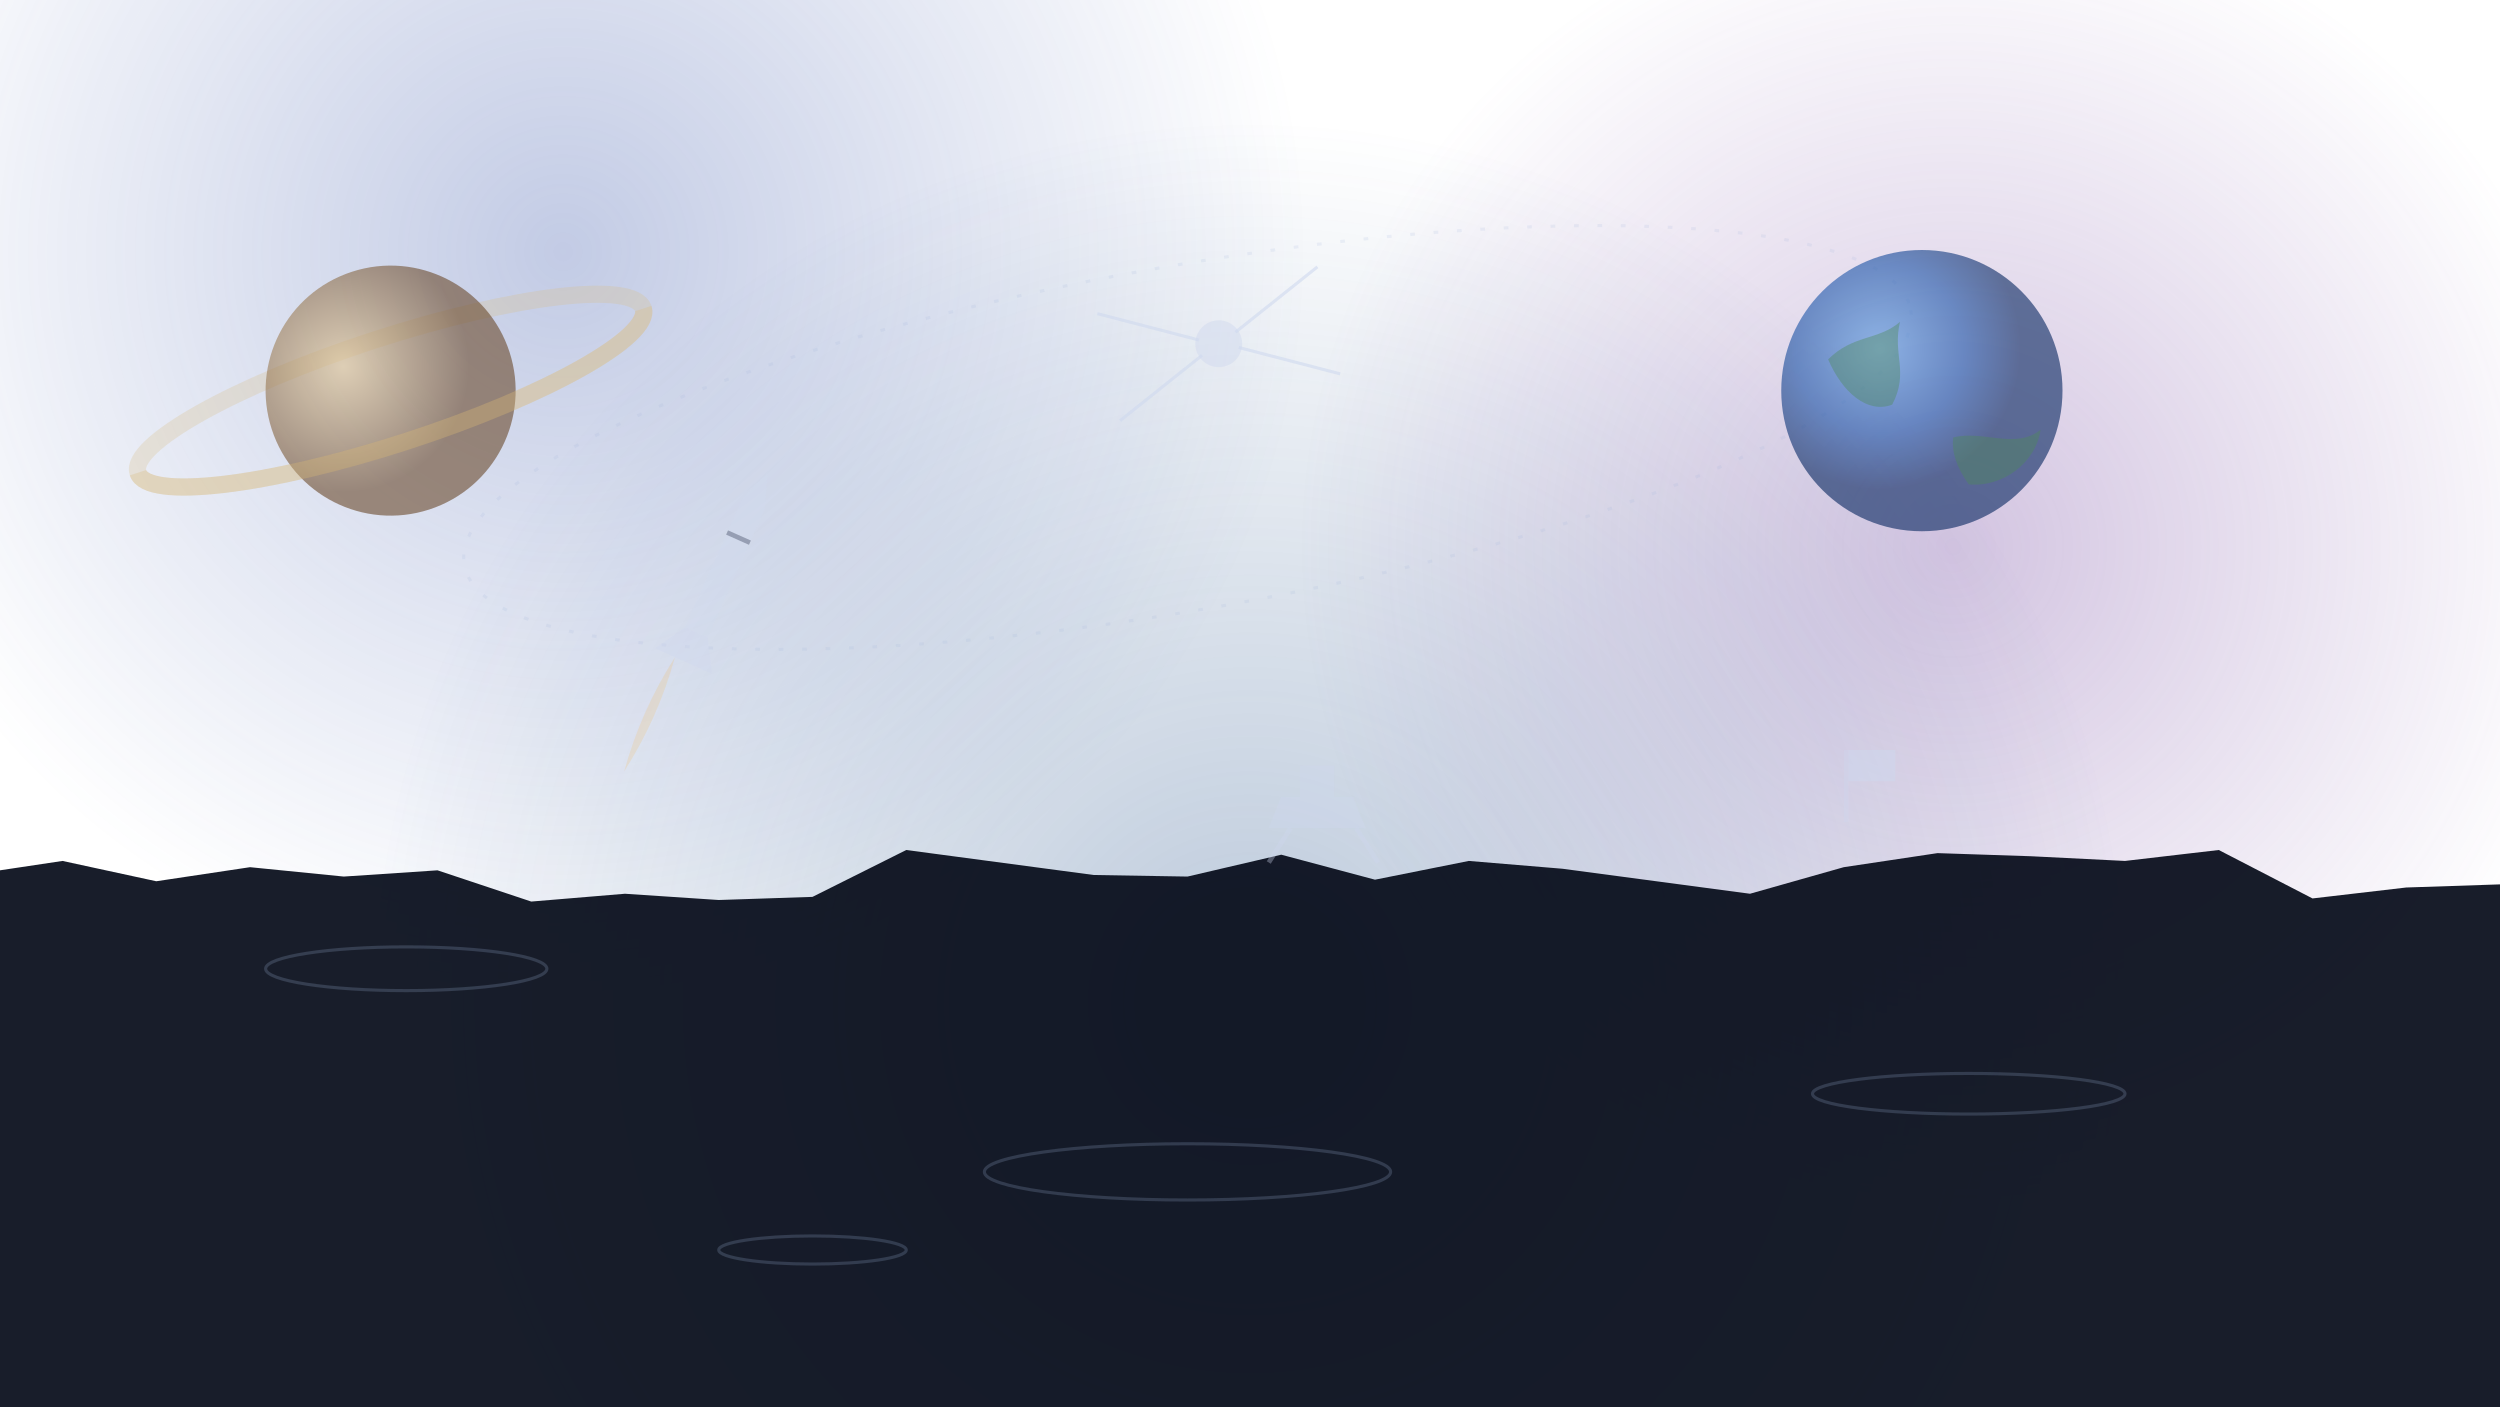
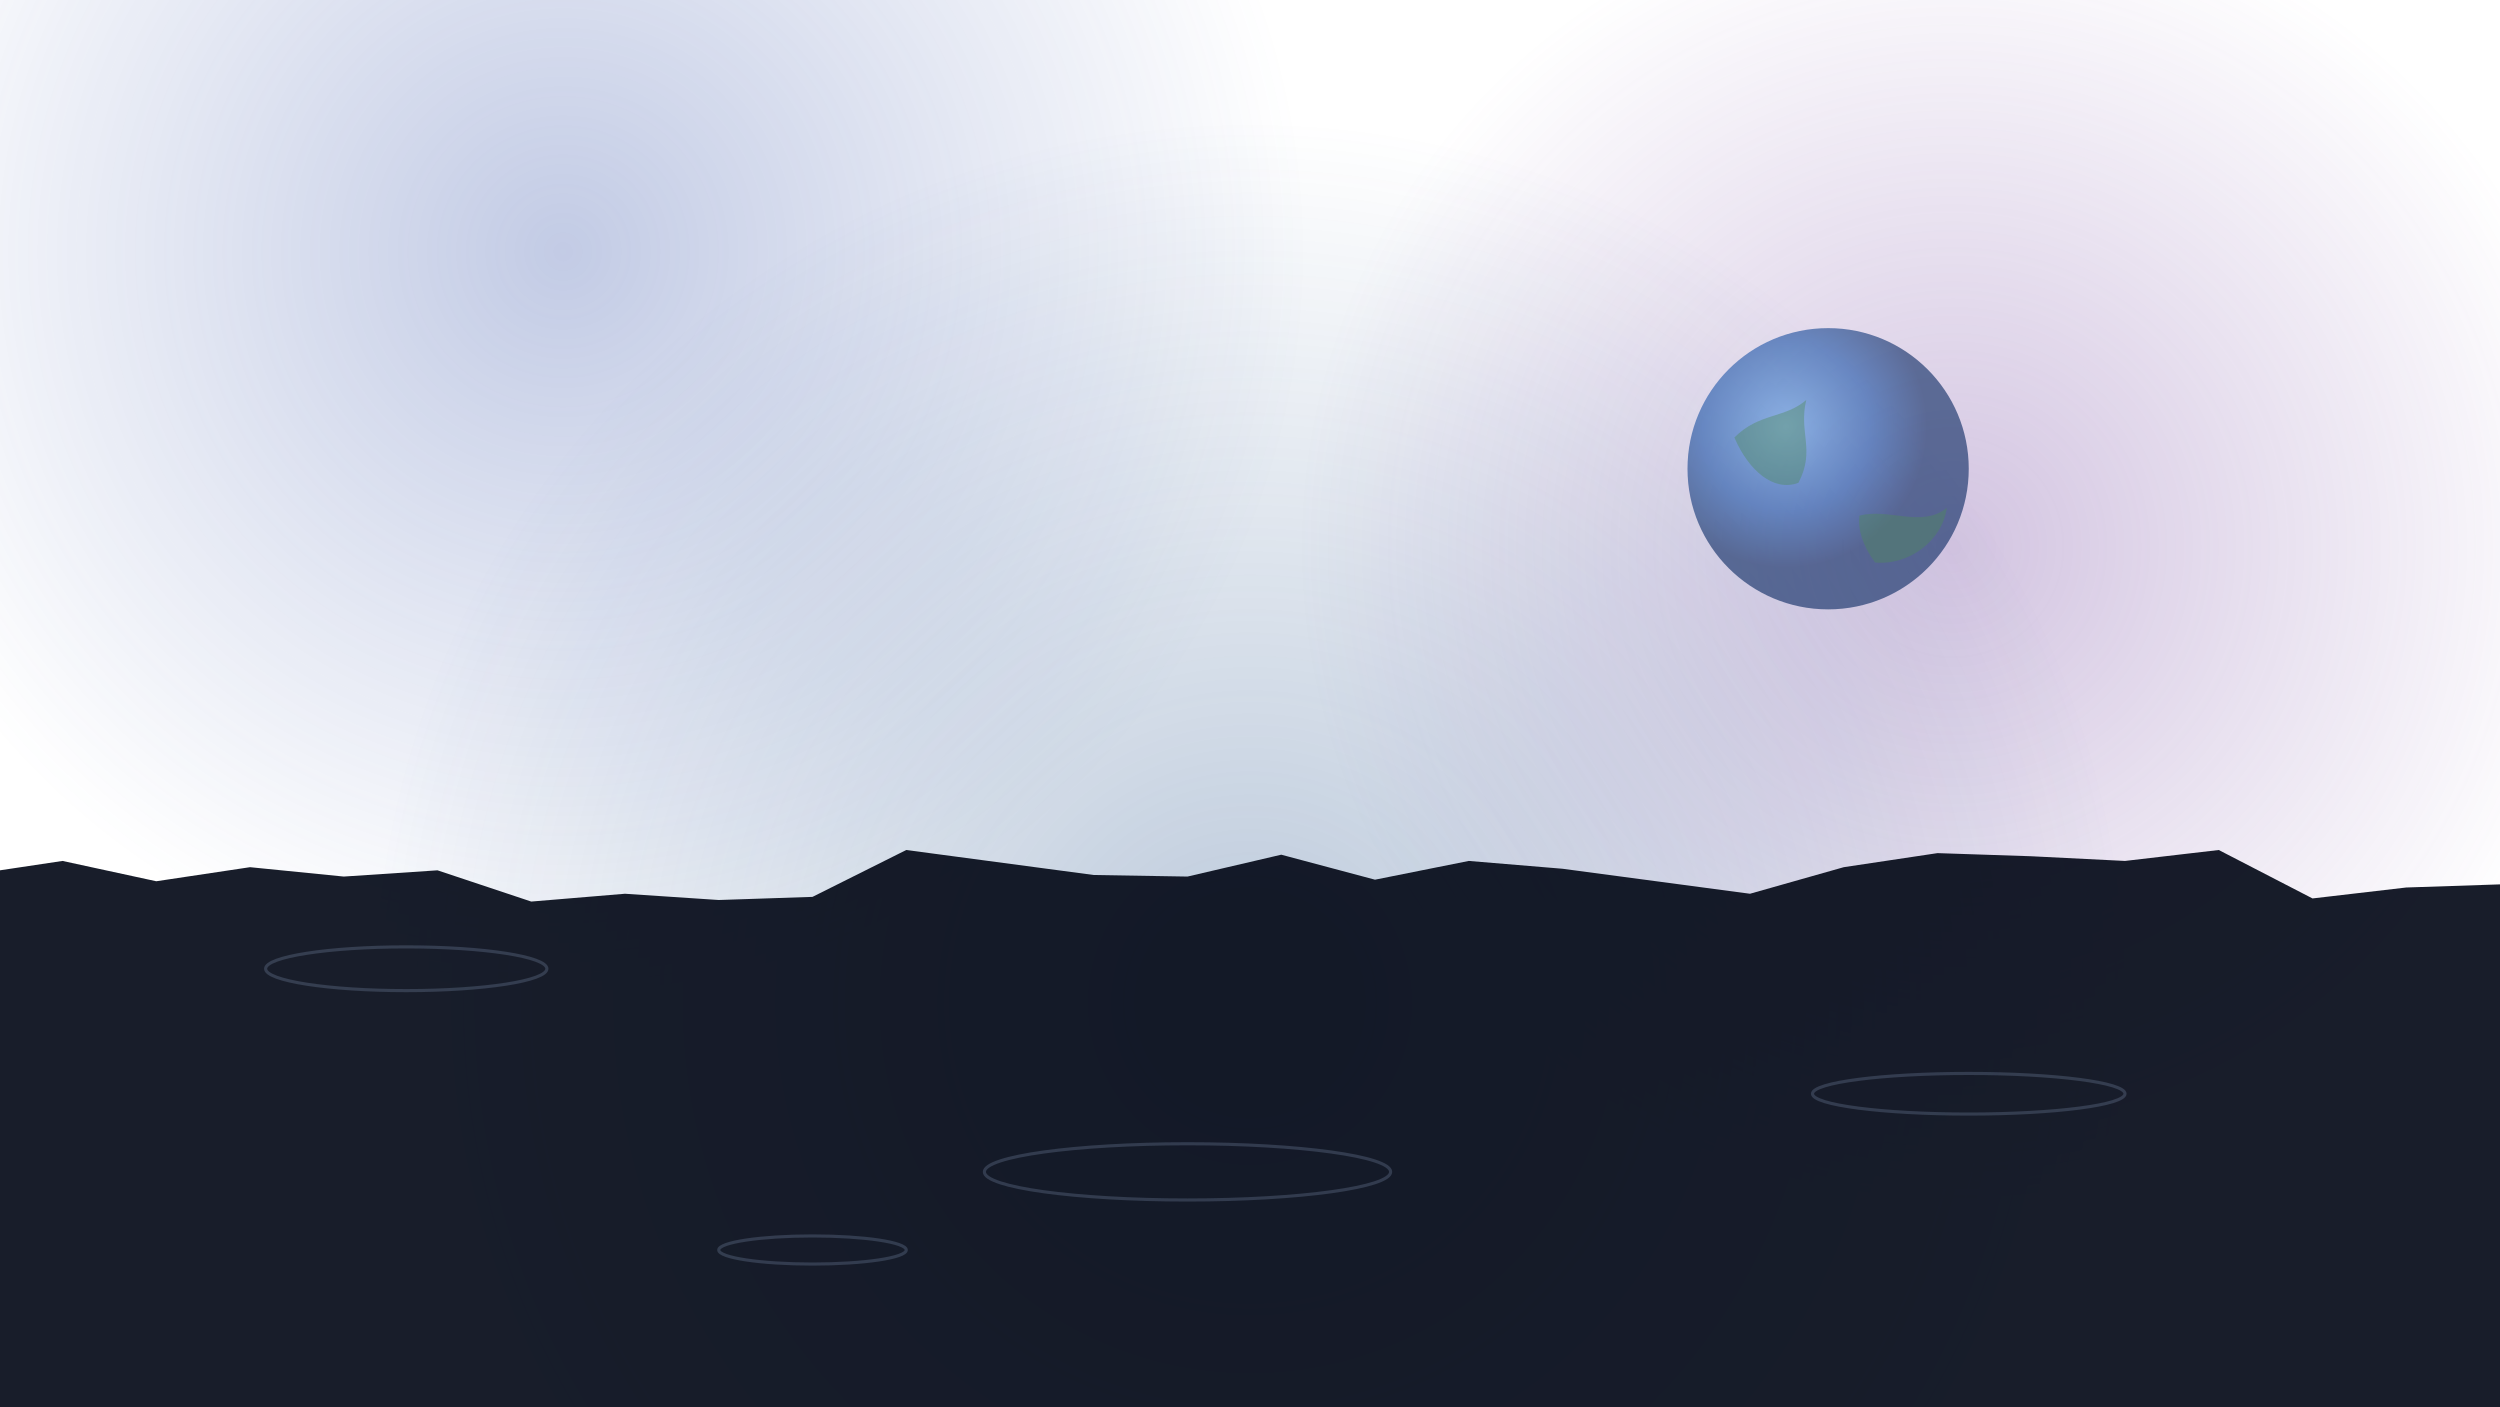
<svg xmlns="http://www.w3.org/2000/svg" viewBox="0 0 1600 900" width="1600" height="900">
  <defs>
    <radialGradient id="n1">
      <stop offset="0" stop-color="#3552a8" stop-opacity=".3" />
      <stop offset="1" stop-color="#3552a8" stop-opacity="0" />
    </radialGradient>
    <radialGradient id="n2">
      <stop offset="0" stop-color="#6a3a9a" stop-opacity=".3" />
      <stop offset="1" stop-color="#6a3a9a" stop-opacity="0" />
    </radialGradient>
    <radialGradient id="n3">
      <stop offset="0" stop-color="#1c4a86" stop-opacity=".3" />
      <stop offset="1" stop-color="#1c4a86" stop-opacity="0" />
    </radialGradient>
    <radialGradient id="t" cx=".35" cy=".35">
      <stop offset="0" stop-color="#5a9be0" />
      <stop offset=".6" stop-color="#1f56a8" />
      <stop offset="1" stop-color="#0c2a63" />
    </radialGradient>
-     <radialGradient id="p" cx=".35" cy=".35">
-       <stop offset="0" stop-color="#e2c590" />
-       <stop offset="1" stop-color="#6b4a2c" />
-     </radialGradient>
  </defs>
  <g transform="translate(0 -80)">
    <circle cx="360" cy="240" r="480" fill="url(#n1)" />
    <circle cx="1250" cy="430" r="420" fill="url(#n2)" />
    <circle cx="800" cy="720" r="560" fill="url(#n3)" />
-     <ellipse cx="760" cy="360" rx="470" ry="110" transform="rotate(-10 760 360)" fill="none" stroke="#9db4d8" stroke-opacity=".16" stroke-width="2" stroke-dasharray="3 12" />
-     <g transform="rotate(-18 250 330)">
-       <ellipse cx="250" cy="330" rx="170" ry="34" fill="none" stroke="#d9c08a" stroke-opacity=".28" stroke-width="11" />
-       <circle cx="250" cy="330" r="80" fill="url(#p)" fill-opacity=".6" />
-       <path d="M80 330A170 34 0 0 0 420 330" fill="none" stroke="#d9c08a" stroke-opacity=".34" stroke-width="11" />
+     <g transform="translate(-60 50)">
+       <circle cx="1230" cy="330" r="90" fill="url(#t)" fill-opacity=".62" />
+       <path d="M1170 310c16-16 32-12 46-24c-5 21 6 32-5 53c-16 6-32-8-41-29zM1250 360c19-5 40 8 56-5c-3 21-24 37-46 35c-8-11-11-21-10-30z" fill="#4f8a58" fill-opacity=".4" />
    </g>
-     <g transform="translate(780 300) rotate(-12)" stroke="#cfd8ee" stroke-opacity=".6" stroke-width="2" fill="none">
-       <circle r="15" fill="#cfd8ee" fill-opacity=".45" stroke="none" />
-       <path d="M-12 -5l-60 -30M-12 5l-60 30M12 -5l60 -30M12 5l60 30" />
-     </g>
-     <g transform="translate(470 430) rotate(24)" fill="#cfd8ee" fill-opacity=".3">
-       <path d="M-8 60V-30l8 -22l8 22V60z" />
-       <path d="M-8 60l-12 20h40l-12 -20z" fill-opacity=".4" />
-       <rect x="-8" y="-8" width="16" height="3" fill="#0d1630" />
-       <path d="M-6 80q6 40 0 80q-6 -40 0 -80z" fill="#f2c26b" fill-opacity=".22" />
-     </g>
-     <circle cx="1230" cy="330" r="90" fill="url(#t)" fill-opacity=".62" />
-     <path d="M1170 310c16-16 32-12 46-24c-5 21 6 32-5 53c-16 6-32-8-41-29zM1250 360c19-5 40 8 56-5c-3 21-24 37-46 35c-8-11-11-21-10-30z" fill="#4f8a58" fill-opacity=".4" />
    <path d="M-20 640L40 631L100 644L160 635L220 641L280 637L340 657L400 652L460 656L520 654L580 624L640 632L700 640L760 641L820 627L880 643L940 631L1000 636L1060 644L1120 652L1180 635L1240 626L1300 628L1360 631L1420 624L1480 655L1540 648L1600 646L1620 640V1000H-20z" fill="#050a18" fill-opacity=".92" />
    <g fill="none" stroke="#9db4d8" stroke-opacity=".22" stroke-width="2">
      <ellipse cx="260" cy="700" rx="90" ry="14" />
      <ellipse cx="760" cy="830" rx="130" ry="18" />
      <ellipse cx="1260" cy="780" rx="100" ry="13" />
      <ellipse cx="520" cy="880" rx="60" ry="9" />
    </g>
-     <g fill="#cfd8ee" fill-opacity=".34">
-       <path d="M820 590h46l8 20h-62zM832 570h22v20h-22z" />
-       <path d="M826 610l-14 22M868 610l14 22" stroke="#cfd8ee" stroke-opacity=".34" stroke-width="3" />
-       <rect x="1180" y="560" width="3" height="46" />
-       <rect x="1183" y="560" width="30" height="20" fill-opacity=".5" />
-     </g>
  </g>
</svg>
